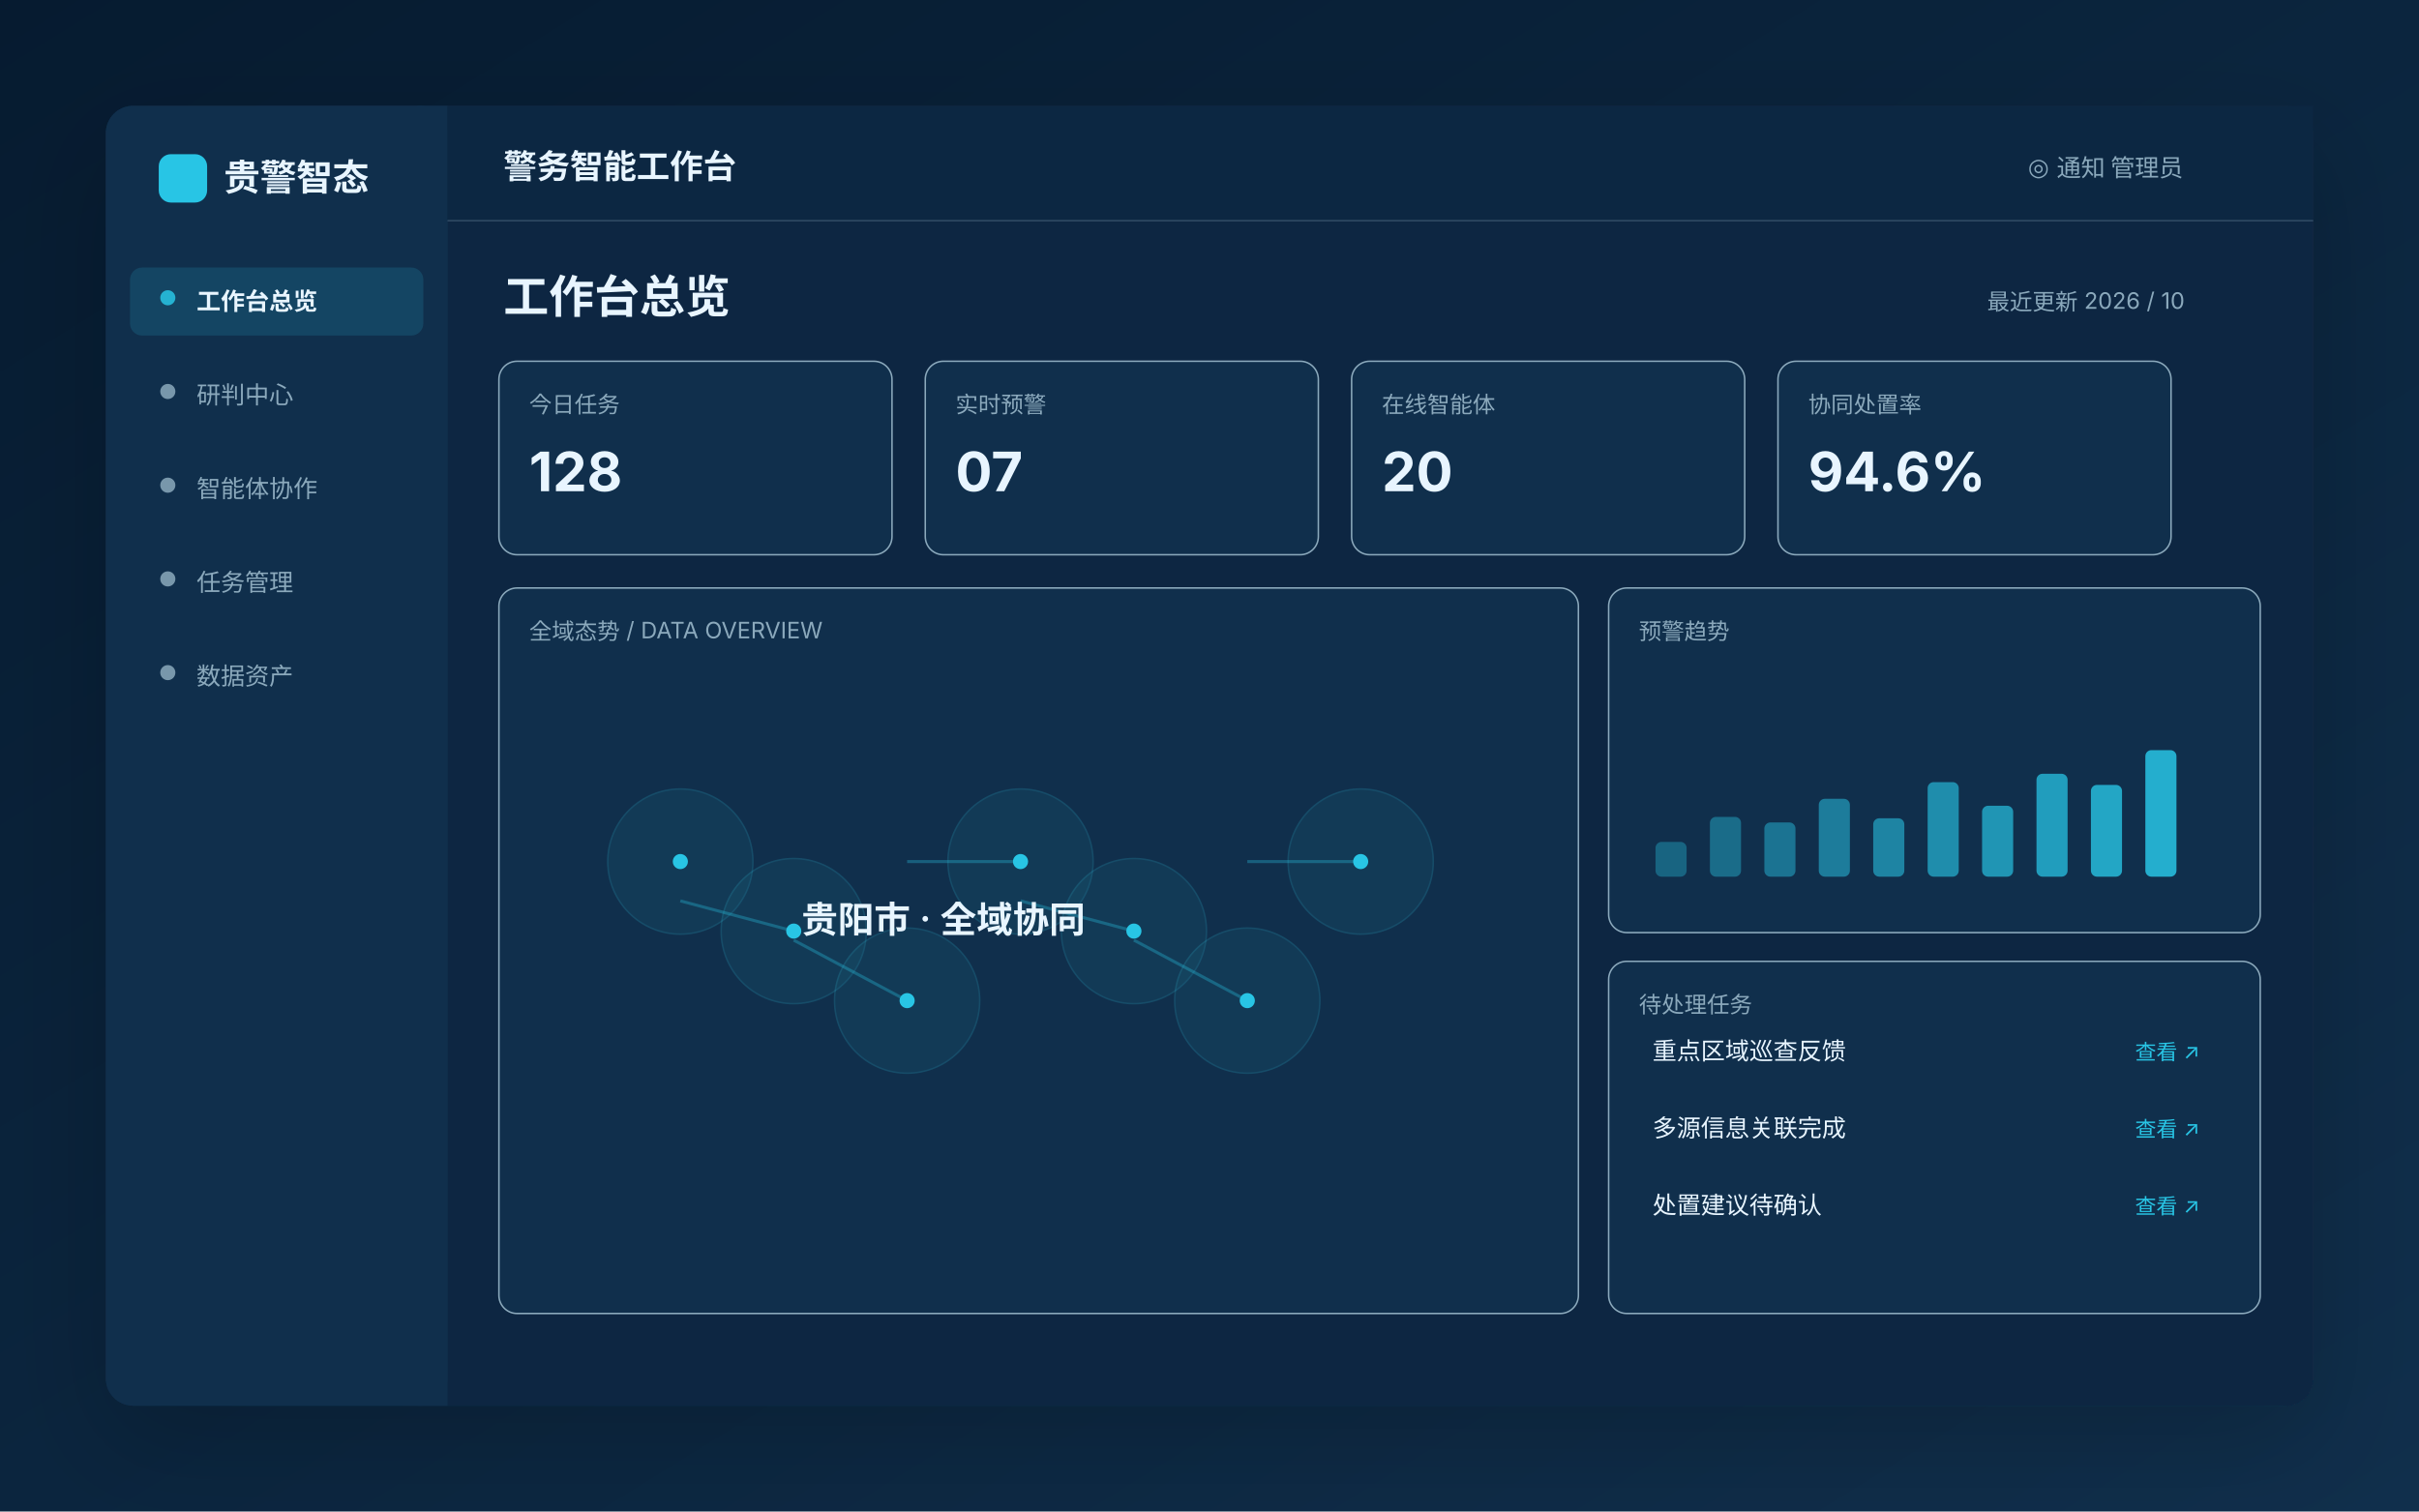
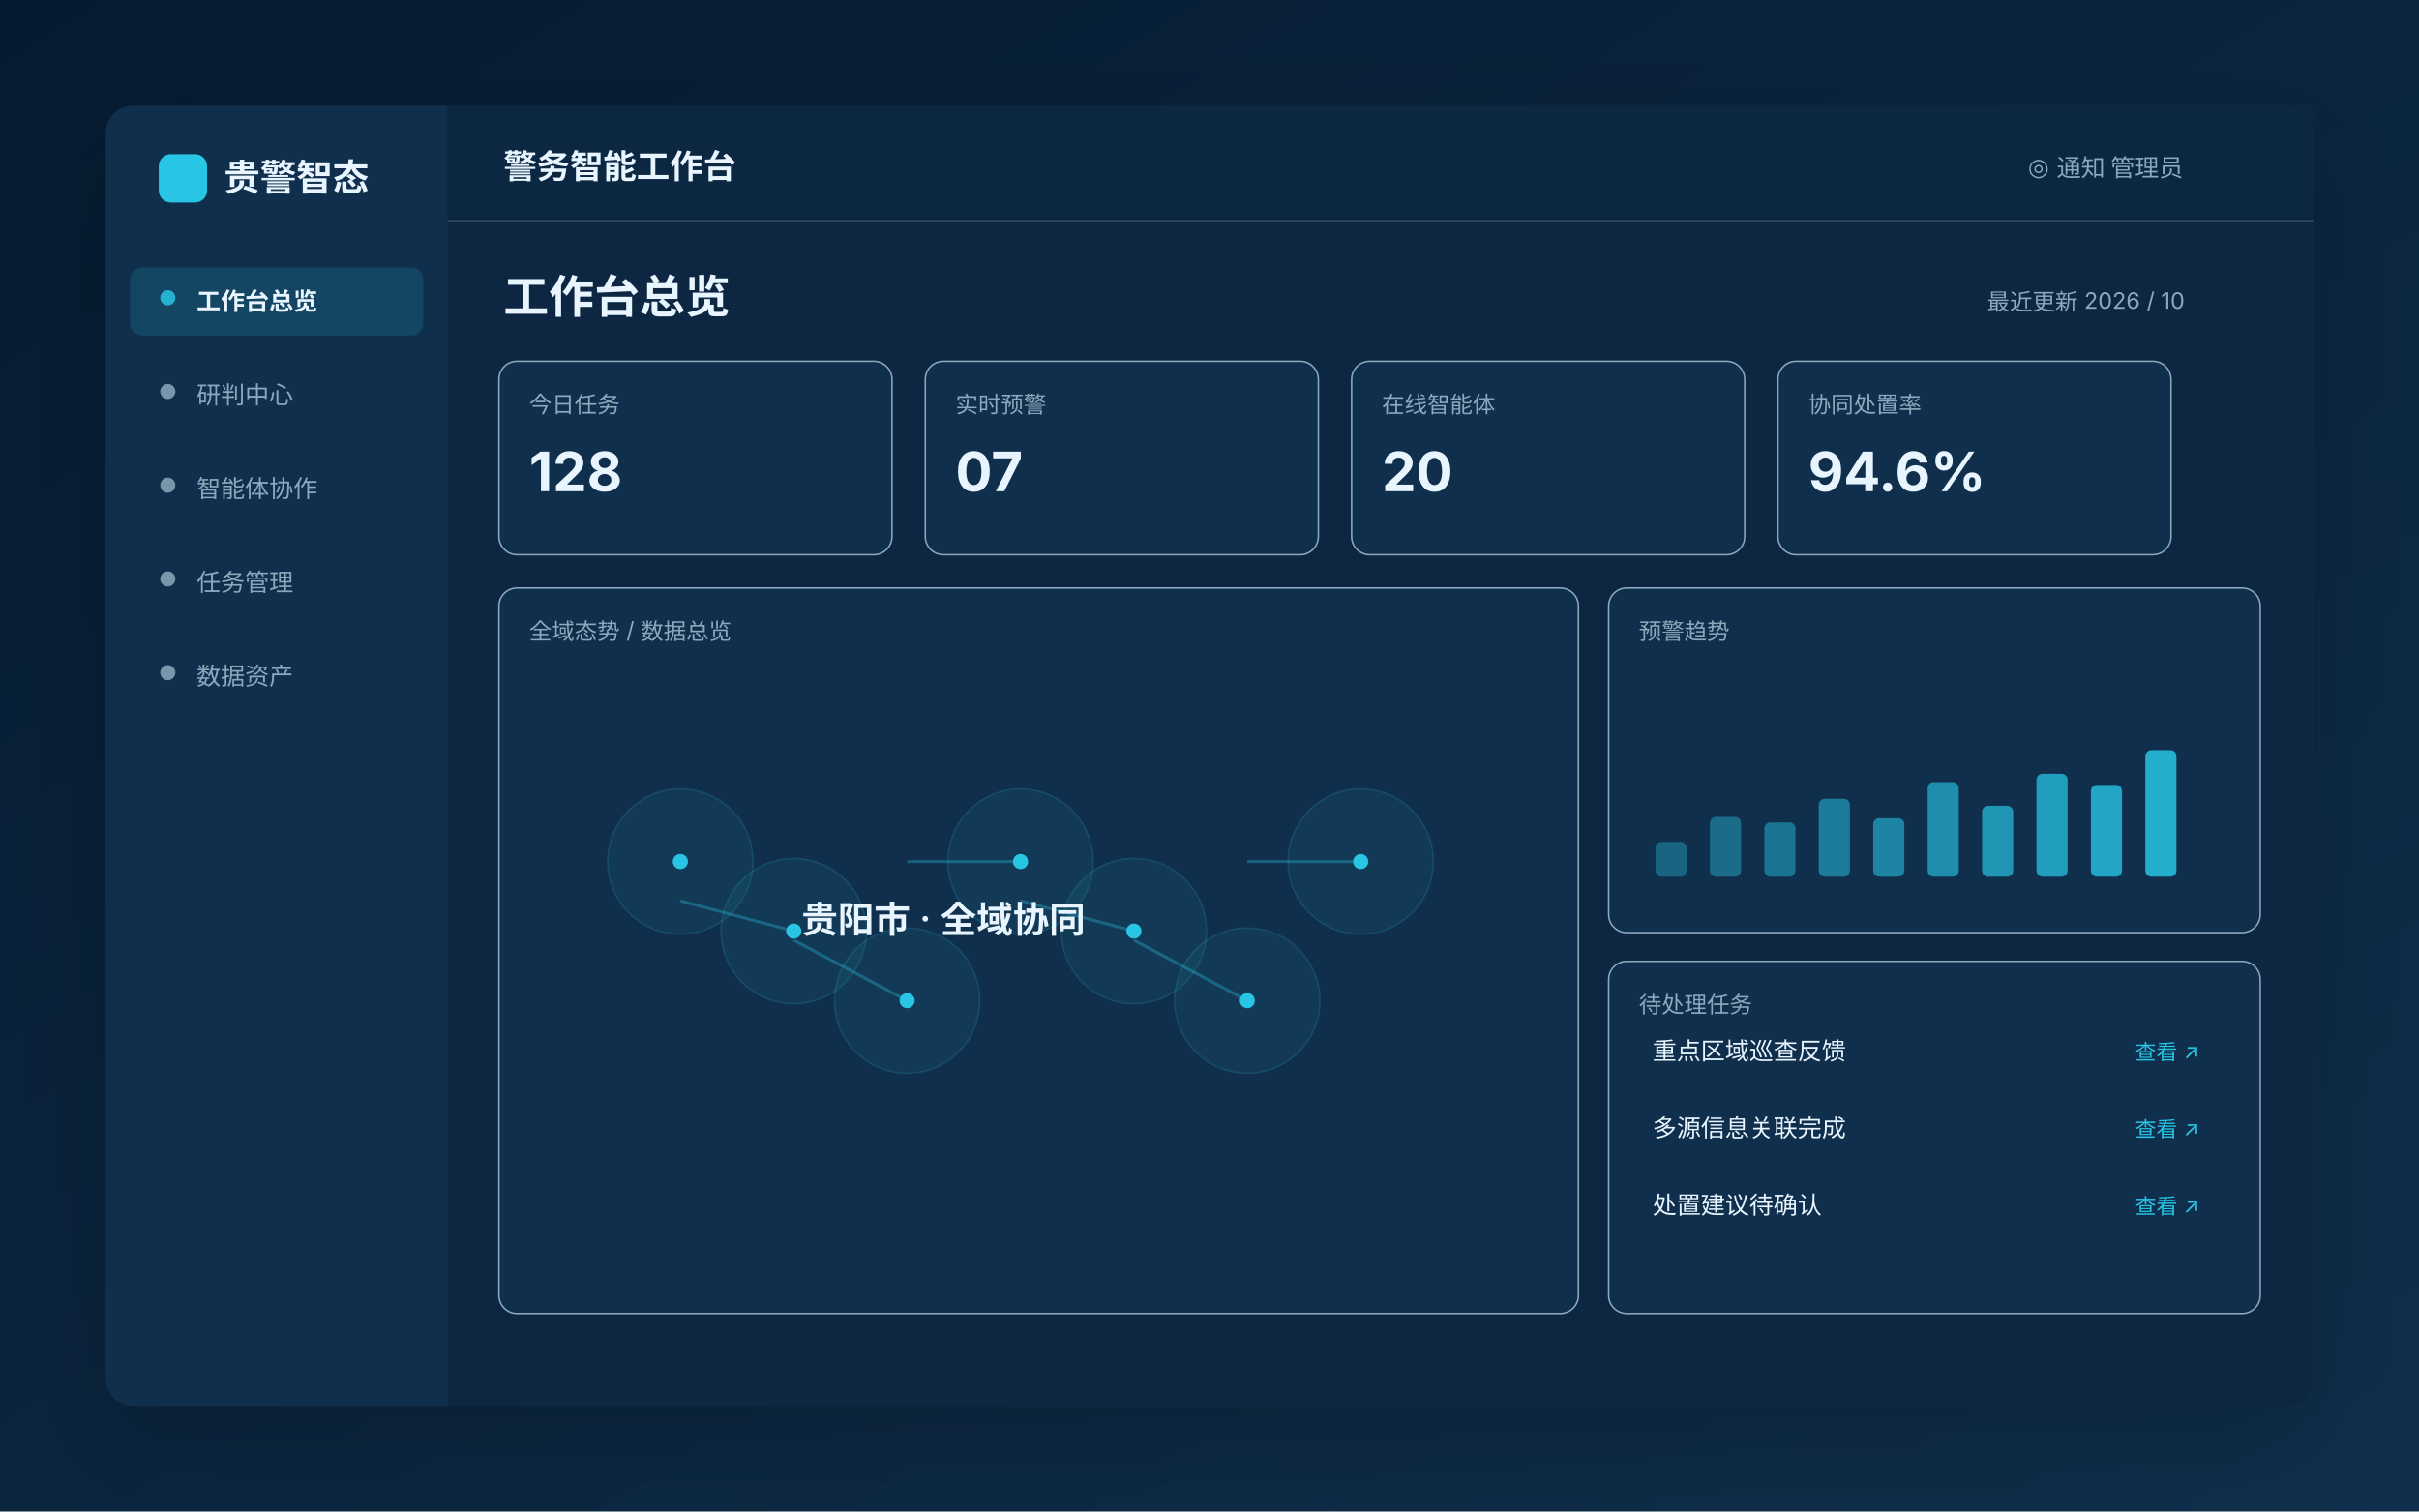
<svg xmlns="http://www.w3.org/2000/svg" width="1600" height="1000" viewBox="0 0 1600 1000">
  <defs>
    <linearGradient id="bg" x2="1" y2="1">
      <stop stop-color="#061b30" />
      <stop offset="1" stop-color="#102f4c" />
    </linearGradient>
    <filter id="shadow">
      <feDropShadow dx="0" dy="24" stdDeviation="35" flood-color="#000" flood-opacity=".18" />
    </filter>
  </defs>
  <rect x="0" y="0" width="1600" height="1000" rx="0" fill="url(#bg)" opacity="1" />
  <rect x="70" y="70" width="1460" height="860" rx="18" fill="#0c2742" opacity="1" filter="url(#shadow)" />
  <rect x="70" y="70" width="226" height="860" rx="18" fill="#102f4c" opacity="1" />
  <rect x="276" y="70" width="20" height="860" rx="0" fill="#102f4c" opacity="1" />
  <rect x="296" y="70" width="1234" height="76" rx="0" fill="#0c2742" opacity="1" />
  <line x1="296" y1="146" x2="1530" y2="146" stroke="#8ba9bc" opacity="0.28" stroke-width="1" />
  <rect x="105" y="102" width="32" height="32" rx="8" fill="#28c5e5" opacity="1" />
  <text x="148" y="126" font-family="Inter,Arial,PingFang SC,Microsoft YaHei,sans-serif" font-size="24" font-weight="700" text-anchor="start" fill="#e8f5ff" opacity="1">贵警智态</text>
  <text x="333" y="118" font-family="Inter,Arial,PingFang SC,Microsoft YaHei,sans-serif" font-size="22" font-weight="700" text-anchor="start" fill="#e8f5ff" opacity="1">警务智能工作台</text>
  <text x="1444" y="116" font-family="Inter,Arial,PingFang SC,Microsoft YaHei,sans-serif" font-size="16" font-weight="500" text-anchor="end" fill="#8ba9bc" opacity="1">◎   通知     管理员</text>
  <rect x="86" y="177" width="194" height="45" rx="8" fill="#28c5e5" opacity="0.15" />
  <circle cx="111" cy="197" r="5" fill="#28c5e5" opacity="0.85" />
  <text x="130" y="205" font-family="Inter,Arial,PingFang SC,Microsoft YaHei,sans-serif" font-size="16" font-weight="600" text-anchor="start" fill="#e8f5ff" opacity="1">工作台总览</text>
  <circle cx="111" cy="259" r="5" fill="#8ba9bc" opacity="0.85" />
  <text x="130" y="267" font-family="Inter,Arial,PingFang SC,Microsoft YaHei,sans-serif" font-size="16" font-weight="400" text-anchor="start" fill="#8ba9bc" opacity="1">研判中心</text>
  <circle cx="111" cy="321" r="5" fill="#8ba9bc" opacity="0.85" />
  <text x="130" y="329" font-family="Inter,Arial,PingFang SC,Microsoft YaHei,sans-serif" font-size="16" font-weight="400" text-anchor="start" fill="#8ba9bc" opacity="1">智能体协作</text>
  <circle cx="111" cy="383" r="5" fill="#8ba9bc" opacity="0.85" />
  <text x="130" y="391" font-family="Inter,Arial,PingFang SC,Microsoft YaHei,sans-serif" font-size="16" font-weight="400" text-anchor="start" fill="#8ba9bc" opacity="1">任务管理</text>
  <circle cx="111" cy="445" r="5" fill="#8ba9bc" opacity="0.85" />
  <text x="130" y="453" font-family="Inter,Arial,PingFang SC,Microsoft YaHei,sans-serif" font-size="16" font-weight="400" text-anchor="start" fill="#8ba9bc" opacity="1">数据资产</text>
  <text x="333" y="207" font-family="Inter,Arial,PingFang SC,Microsoft YaHei,sans-serif" font-size="30" font-weight="700" text-anchor="start" fill="#e8f5ff" opacity="1">工作台总览</text>
  <text x="1445" y="205" font-family="Inter,Arial,PingFang SC,Microsoft YaHei,sans-serif" font-size="15" font-weight="400" text-anchor="end" fill="#8ba9bc" opacity="1">最近更新  2026 / 10</text>
  <rect x="330" y="239" width="260" height="128" rx="12" fill="#102f4c" opacity="1" stroke="#8ba9bc" stroke-width="1" />
  <text x="350" y="273" font-family="Inter,Arial,PingFang SC,Microsoft YaHei,sans-serif" font-size="15" font-weight="400" text-anchor="start" fill="#8ba9bc" opacity="1">今日任务</text>
  <text x="350" y="325" font-family="Inter,Arial,PingFang SC,Microsoft YaHei,sans-serif" font-size="36" font-weight="700" text-anchor="start" fill="#e8f5ff" opacity="1">128</text>
  <rect x="612" y="239" width="260" height="128" rx="12" fill="#102f4c" opacity="1" stroke="#8ba9bc" stroke-width="1" />
  <text x="632" y="273" font-family="Inter,Arial,PingFang SC,Microsoft YaHei,sans-serif" font-size="15" font-weight="400" text-anchor="start" fill="#8ba9bc" opacity="1">实时预警</text>
  <text x="632" y="325" font-family="Inter,Arial,PingFang SC,Microsoft YaHei,sans-serif" font-size="36" font-weight="700" text-anchor="start" fill="#e8f5ff" opacity="1">07</text>
  <rect x="894" y="239" width="260" height="128" rx="12" fill="#102f4c" opacity="1" stroke="#8ba9bc" stroke-width="1" />
  <text x="914" y="273" font-family="Inter,Arial,PingFang SC,Microsoft YaHei,sans-serif" font-size="15" font-weight="400" text-anchor="start" fill="#8ba9bc" opacity="1">在线智能体</text>
  <text x="914" y="325" font-family="Inter,Arial,PingFang SC,Microsoft YaHei,sans-serif" font-size="36" font-weight="700" text-anchor="start" fill="#e8f5ff" opacity="1">20</text>
  <rect x="1176" y="239" width="260" height="128" rx="12" fill="#102f4c" opacity="1" stroke="#8ba9bc" stroke-width="1" />
  <text x="1196" y="273" font-family="Inter,Arial,PingFang SC,Microsoft YaHei,sans-serif" font-size="15" font-weight="400" text-anchor="start" fill="#8ba9bc" opacity="1">协同处置率</text>
  <text x="1196" y="325" font-family="Inter,Arial,PingFang SC,Microsoft YaHei,sans-serif" font-size="36" font-weight="700" text-anchor="start" fill="#e8f5ff" opacity="1">94.6%</text>
  <rect x="330" y="389" width="714" height="480" rx="12" fill="#102f4c" opacity="1" stroke="#8ba9bc" stroke-width="1" />
-   <text x="350" y="423" font-family="Inter,Arial,PingFang SC,Microsoft YaHei,sans-serif" font-size="15" font-weight="400" text-anchor="start" fill="#8ba9bc" opacity="1">全域态势 / DATA OVERVIEW</text>
+   <text x="350" y="423" font-family="Inter,Arial,PingFang SC,Microsoft YaHei,sans-serif" font-size="15" font-weight="400" text-anchor="start" fill="#8ba9bc" opacity="1">全域态势 / 数据总览</text>
  <rect x="1064" y="389" width="431" height="228" rx="12" fill="#102f4c" opacity="1" stroke="#8ba9bc" stroke-width="1" />
  <text x="1084" y="423" font-family="Inter,Arial,PingFang SC,Microsoft YaHei,sans-serif" font-size="15" font-weight="400" text-anchor="start" fill="#8ba9bc" opacity="1">预警趋势</text>
  <rect x="1064" y="636" width="431" height="233" rx="12" fill="#102f4c" opacity="1" stroke="#8ba9bc" stroke-width="1" />
  <text x="1084" y="670" font-family="Inter,Arial,PingFang SC,Microsoft YaHei,sans-serif" font-size="15" font-weight="400" text-anchor="start" fill="#8ba9bc" opacity="1">待处理任务</text>
  <circle cx="450" cy="570" r="48" fill="#1a6987" opacity="0.18" stroke="#32ceeb" stroke-width="1" />
  <circle cx="450" cy="570" r="5" fill="#28c5e5" opacity="1" />
  <circle cx="525" cy="616" r="48" fill="#1a6987" opacity="0.18" stroke="#32ceeb" stroke-width="1" />
  <circle cx="525" cy="616" r="5" fill="#28c5e5" opacity="1" />
  <line x1="450" y1="596" x2="525" y2="616" stroke="#28c5e5" opacity="0.32" stroke-width="2" />
  <circle cx="600" cy="662" r="48" fill="#1a6987" opacity="0.18" stroke="#32ceeb" stroke-width="1" />
  <circle cx="600" cy="662" r="5" fill="#28c5e5" opacity="1" />
  <line x1="525" y1="622" x2="600" y2="662" stroke="#28c5e5" opacity="0.32" stroke-width="2" />
  <circle cx="675" cy="570" r="48" fill="#1a6987" opacity="0.18" stroke="#32ceeb" stroke-width="1" />
  <circle cx="675" cy="570" r="5" fill="#28c5e5" opacity="1" />
  <line x1="600" y1="570" x2="675" y2="570" stroke="#28c5e5" opacity="0.32" stroke-width="2" />
  <circle cx="750" cy="616" r="48" fill="#1a6987" opacity="0.18" stroke="#32ceeb" stroke-width="1" />
  <circle cx="750" cy="616" r="5" fill="#28c5e5" opacity="1" />
  <line x1="675" y1="596" x2="750" y2="616" stroke="#28c5e5" opacity="0.32" stroke-width="2" />
  <circle cx="825" cy="662" r="48" fill="#1a6987" opacity="0.18" stroke="#32ceeb" stroke-width="1" />
  <circle cx="825" cy="662" r="5" fill="#28c5e5" opacity="1" />
  <line x1="750" y1="622" x2="825" y2="662" stroke="#28c5e5" opacity="0.32" stroke-width="2" />
  <circle cx="900" cy="570" r="48" fill="#1a6987" opacity="0.18" stroke="#32ceeb" stroke-width="1" />
  <circle cx="900" cy="570" r="5" fill="#28c5e5" opacity="1" />
  <line x1="825" y1="570" x2="900" y2="570" stroke="#28c5e5" opacity="0.32" stroke-width="2" />
  <text x="624" y="617" font-family="Inter,Arial,PingFang SC,Microsoft YaHei,sans-serif" font-size="24" font-weight="600" text-anchor="middle" fill="#e8f5ff" opacity="1">贵阳市 · 全域协同</text>
  <rect x="1095.0" y="557.0" width="20.571" height="23.0" rx="4" fill="#28c5e5" opacity="0.35" />
  <rect x="1131.0" y="540.44" width="20.571" height="39.56" rx="4" fill="#28c5e5" opacity="0.405" />
  <rect x="1167.0" y="544.12" width="20.571" height="35.88" rx="4" fill="#28c5e5" opacity="0.46" />
  <rect x="1203.0" y="528.48" width="20.571" height="51.52" rx="4" fill="#28c5e5" opacity="0.515" />
  <rect x="1239.0" y="541.36" width="20.571" height="38.64" rx="4" fill="#28c5e5" opacity="0.57" />
  <rect x="1275.0" y="517.44" width="20.571" height="62.56" rx="4" fill="#28c5e5" opacity="0.625" />
  <rect x="1311.0" y="533.08" width="20.571" height="46.92" rx="4" fill="#28c5e5" opacity="0.68" />
  <rect x="1347.0" y="511.92" width="20.571" height="68.08" rx="4" fill="#28c5e5" opacity="0.735" />
  <rect x="1383.0" y="519.28" width="20.571" height="60.72" rx="4" fill="#28c5e5" opacity="0.79" />
  <rect x="1419.0" y="496.28" width="20.571" height="83.72" rx="4" fill="#28c5e5" opacity="0.845" />
  <text x="1093" y="701" font-family="Inter,Arial,PingFang SC,Microsoft YaHei,sans-serif" font-size="16" font-weight="400" text-anchor="start" fill="#e8f5ff" opacity="1">重点区域巡查反馈</text>
  <text x="1455" y="701" font-family="Inter,Arial,PingFang SC,Microsoft YaHei,sans-serif" font-size="14" font-weight="400" text-anchor="end" fill="#28c5e5" opacity="1">查看 ↗</text>
  <text x="1093" y="752" font-family="Inter,Arial,PingFang SC,Microsoft YaHei,sans-serif" font-size="16" font-weight="400" text-anchor="start" fill="#e8f5ff" opacity="1">多源信息关联完成</text>
  <text x="1455" y="752" font-family="Inter,Arial,PingFang SC,Microsoft YaHei,sans-serif" font-size="14" font-weight="400" text-anchor="end" fill="#28c5e5" opacity="1">查看 ↗</text>
  <text x="1093" y="803" font-family="Inter,Arial,PingFang SC,Microsoft YaHei,sans-serif" font-size="16" font-weight="400" text-anchor="start" fill="#e8f5ff" opacity="1">处置建议待确认</text>
  <text x="1455" y="803" font-family="Inter,Arial,PingFang SC,Microsoft YaHei,sans-serif" font-size="14" font-weight="400" text-anchor="end" fill="#28c5e5" opacity="1">查看 ↗</text>
</svg>
